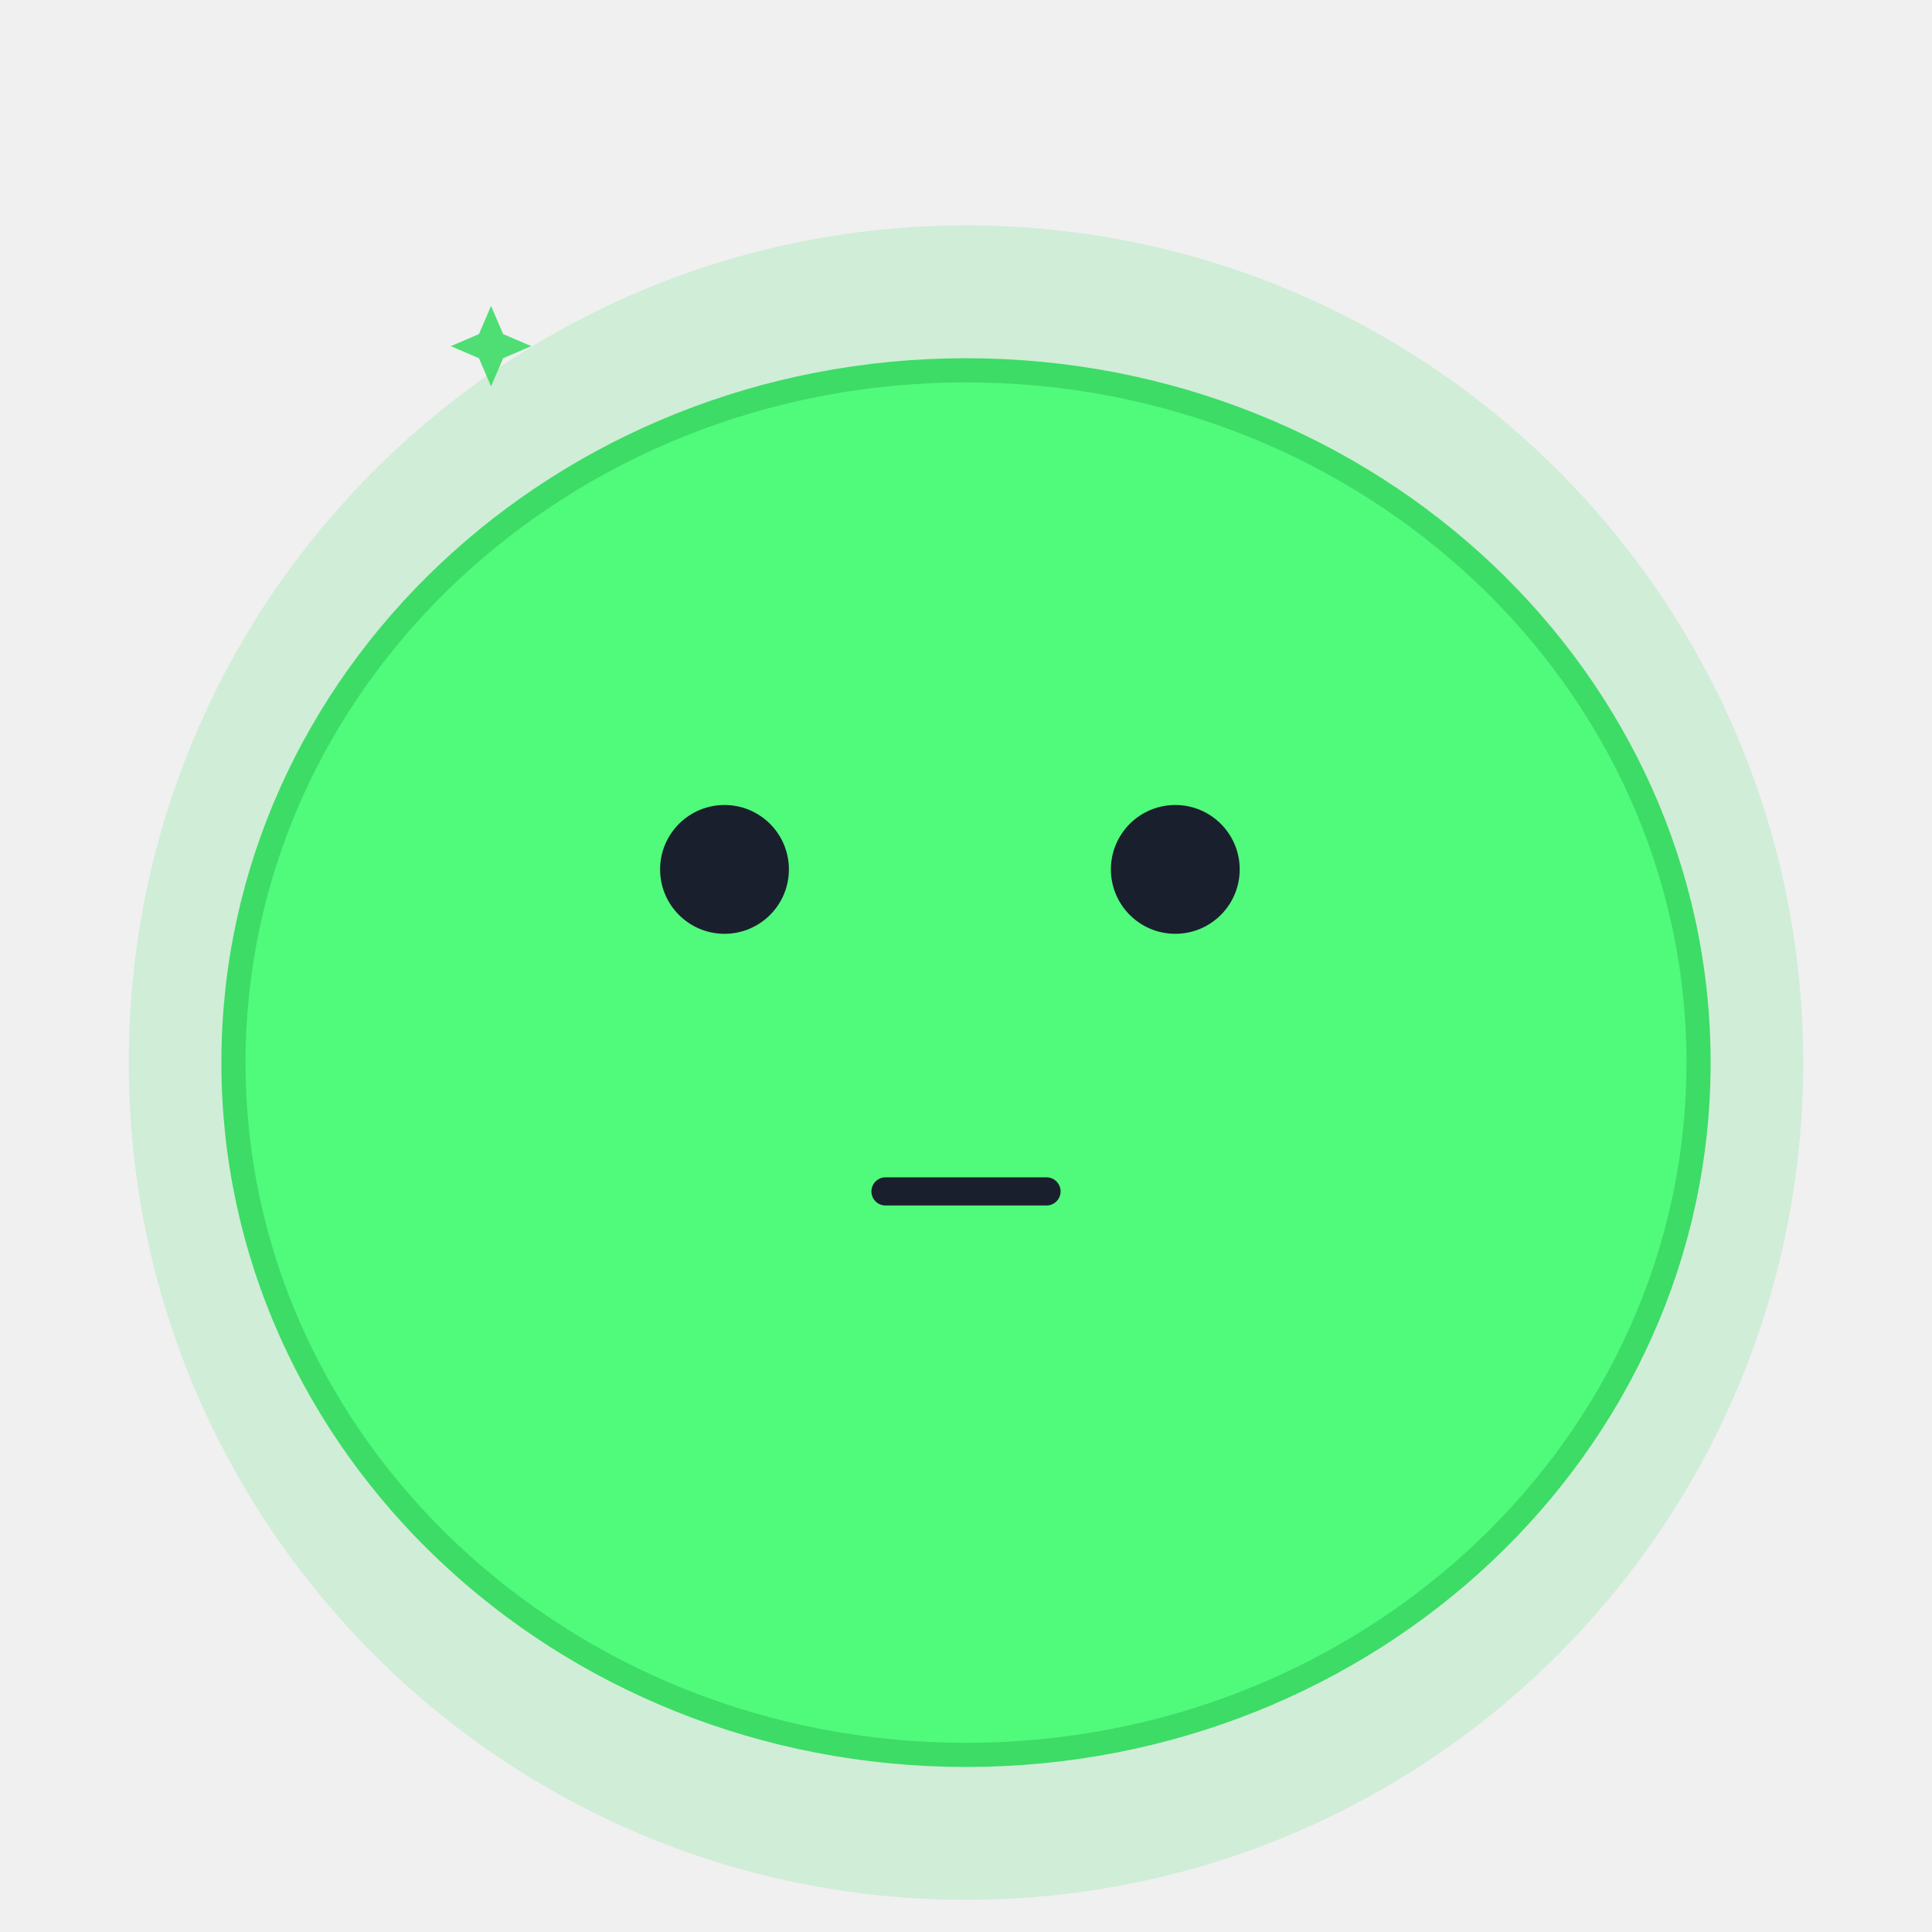
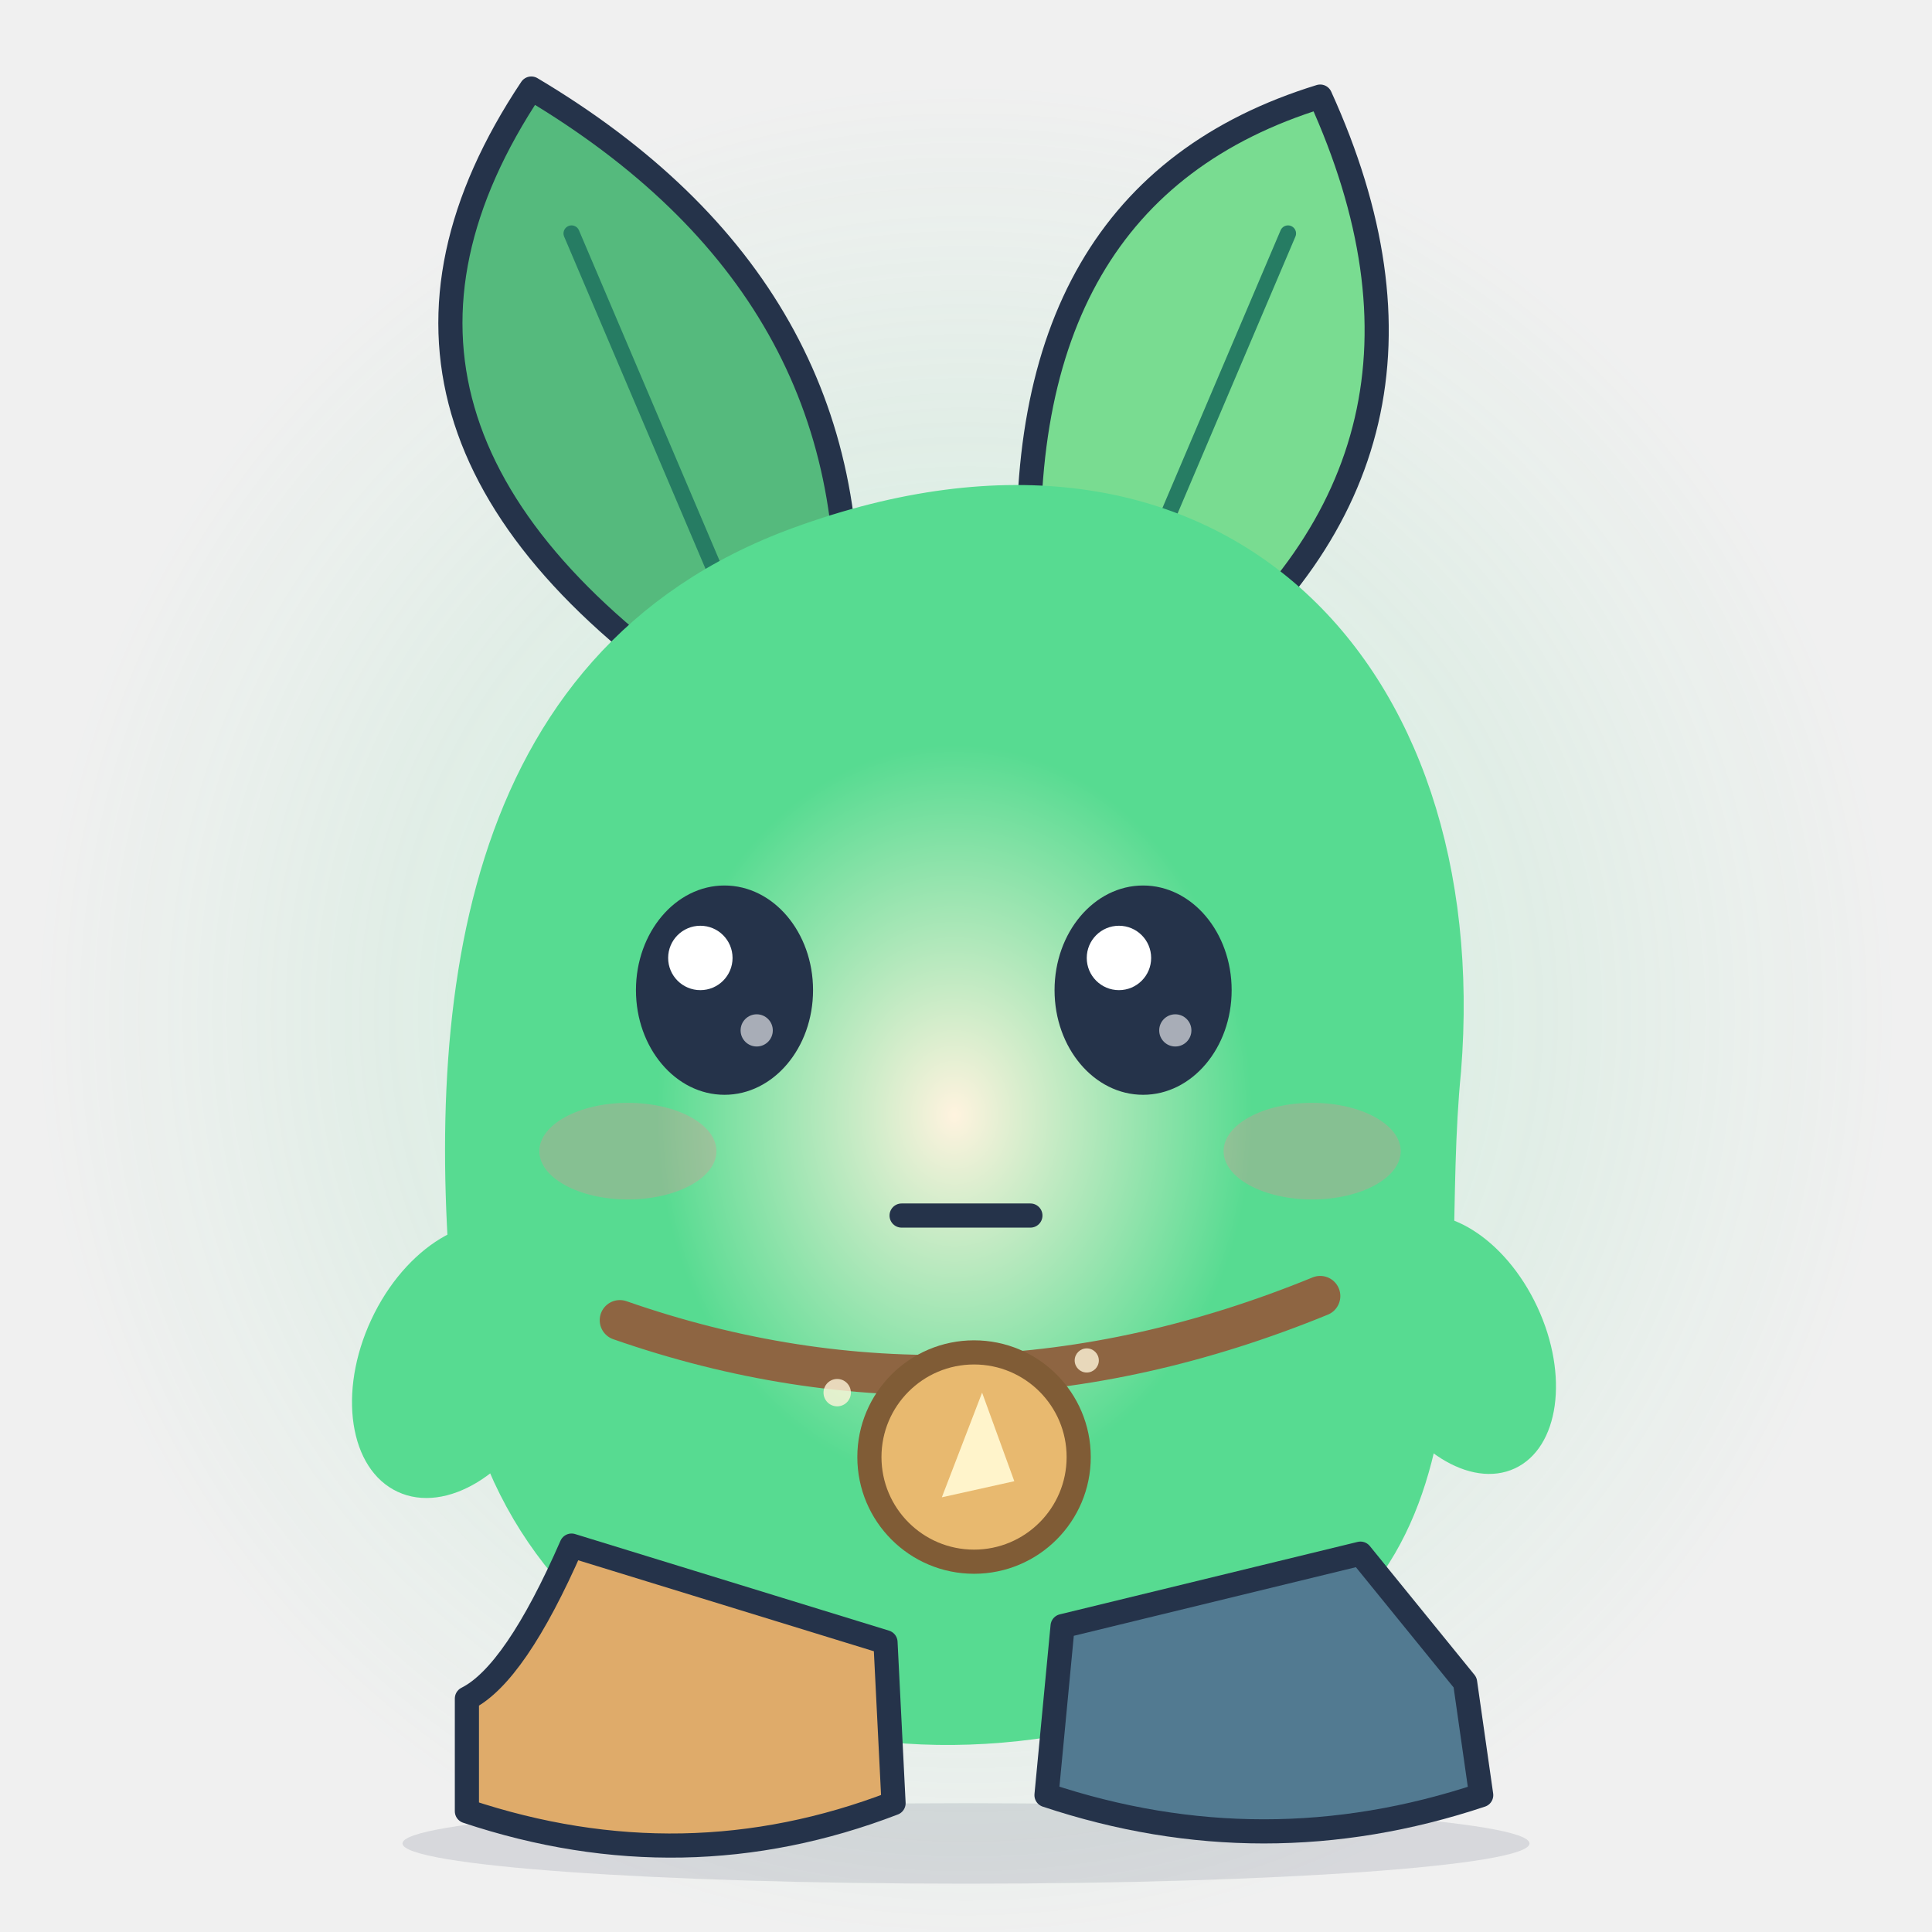
- <svg xmlns="http://www.w3.org/2000/svg" viewBox="0 0 240 240" width="240" height="240" role="img" aria-label="piko the Lumming (distant)">
-   <circle cx="120" cy="132" r="104" fill="#3ddc66" opacity="0.18" />
-   <ellipse cx="120" cy="132" rx="91" ry="86" fill="#50fa7b" stroke="#3ddc66" stroke-width="3" />
-   <g transform="translate(61,43)" fill="#3ddc66" opacity="0.9">
-     <path d="M0,-5 L1.5,-1.5 L5,0 L1.5,1.5 L0,5 L-1.5,1.5 L-5,0 L-1.5,-1.5 Z" />
+ <svg xmlns="http://www.w3.org/2000/svg" viewBox="0 0 240 240" width="240" height="240" role="img" aria-label="Pip The Speed Demon — distant">
+   <defs>
+     <radialGradient id="body">
+       <stop stop-color="#fff3df" offset="0" />
+       <stop stop-color="#57db91" offset=".6" />
+       <stop stop-color="#57db91" offset="1" />
+     </radialGradient>
+     <radialGradient id="halo">
+       <stop stop-color="#57db91" stop-opacity=".25" />
+       <stop stop-color="#57db91" stop-opacity="0" offset="1" />
+     </radialGradient>
+     <pattern id="checker" width="16" height="16" patternUnits="userSpaceOnUse">
+       <rect width="16" height="16" fill="#fff1d9" />
+       <path d="M0 0H8V8H0ZM8 8H16V16H8Z" fill="#665087" />
+     </pattern>
+   </defs>
+   <circle cx="120" cy="126" r="115" fill="url(#halo)" />
+   <ellipse cx="120" cy="229" rx="70" ry="5" fill="#1a2440" opacity=".12" />
+   <path d="M88 87 Q38 53 66 11 Q108 36 105 80Z" fill="#55ba7d" stroke="#25334a" stroke-width="3" stroke-linecap="round" stroke-linejoin="round" />
+   <path d="M128 74 Q125 24 164 12 Q184 56 147 85Z" fill="#79dc91" stroke="#25334a" stroke-width="3" stroke-linecap="round" stroke-linejoin="round" />
+   <path d="M71 29L91 76M160 29L140 76" fill="none" stroke="#267c63" stroke-width="2" stroke-linecap="round" stroke-linejoin="round" />
+   <path d="M99 67 C151 48 184 83 180 133 C177 163 186 199 147 210 C102 226 61 204 58 165 C54 126 58 82 99 67Z" fill="url(#body)" stroke="#57db91" stroke-width="3" stroke-linecap="round" stroke-linejoin="round" />
+   <ellipse cx="57" cy="169" rx="12" ry="18" fill="#57db91" transform="rotate(25 57 169)" />
+   <ellipse cx="181" cy="167" rx="11" ry="17" fill="#57db91" transform="rotate(-25 181 167)" />
+   <ellipse cx="78" cy="143" rx="11" ry="6" fill="#ed8795" opacity=".32" />
+   <ellipse cx="163" cy="143" rx="11" ry="6" fill="#ed8795" opacity=".32" />
+   <ellipse cx="90" cy="123" rx="11" ry="13" fill="#25334a" />
+   <circle cx="87" cy="119" r="4" fill="#fff" />
+   <circle cx="94" cy="128" r="2" fill="#fff" opacity=".6" />
+   <ellipse cx="142" cy="123" rx="11" ry="13" fill="#25334a" />
+   <circle cx="139" cy="119" r="4" fill="#fff" />
+   <circle cx="146" cy="128" r="2" fill="#fff" opacity=".6" />
+   <path d="M112 151 L128 151" fill="none" stroke="#25334a" stroke-width="3" stroke-linecap="round" stroke-linejoin="round" />
+   <path d="M71 192 Q64 208 58 211 L58 225 Q85 234 111 224 L110 204Z" fill="#dfab6a" stroke="#25334a" stroke-width="3" stroke-linecap="round" stroke-linejoin="round" />
+   <path d="M132 202 L130 223 Q157 232 184 223 L182 209 L169 193Z" fill="#527a91" stroke="#25334a" stroke-width="3" stroke-linecap="round" stroke-linejoin="round" />
+   <path d="M77 164 Q120 179 164 161" fill="none" stroke="#8e6542" stroke-width="5" stroke-linecap="round" stroke-linejoin="round" />
+   <circle cx="121" cy="181" r="13" fill="#e8b96f" stroke="#805c36" stroke-width="3" />
+   <path d="M117 186 L122 173 L126 184Z" fill="#fff4cb" stroke="none" stroke-width="3" stroke-linecap="round" stroke-linejoin="round" />
+   <g fill="#fff5da" opacity=".8">
+     <circle cx="104" cy="173" r="1.7" />
+     <circle cx="135" cy="169" r="1.5" />
  </g>
-   <circle cx="90" cy="108" r="8" fill="#1a1f2e" />
-   <circle cx="146" cy="108" r="8" fill="#1a1f2e" />
-   <path d="M110,148 L130,148" stroke="#1a1f2e" stroke-width="3.5" stroke-linecap="round" />
</svg>
